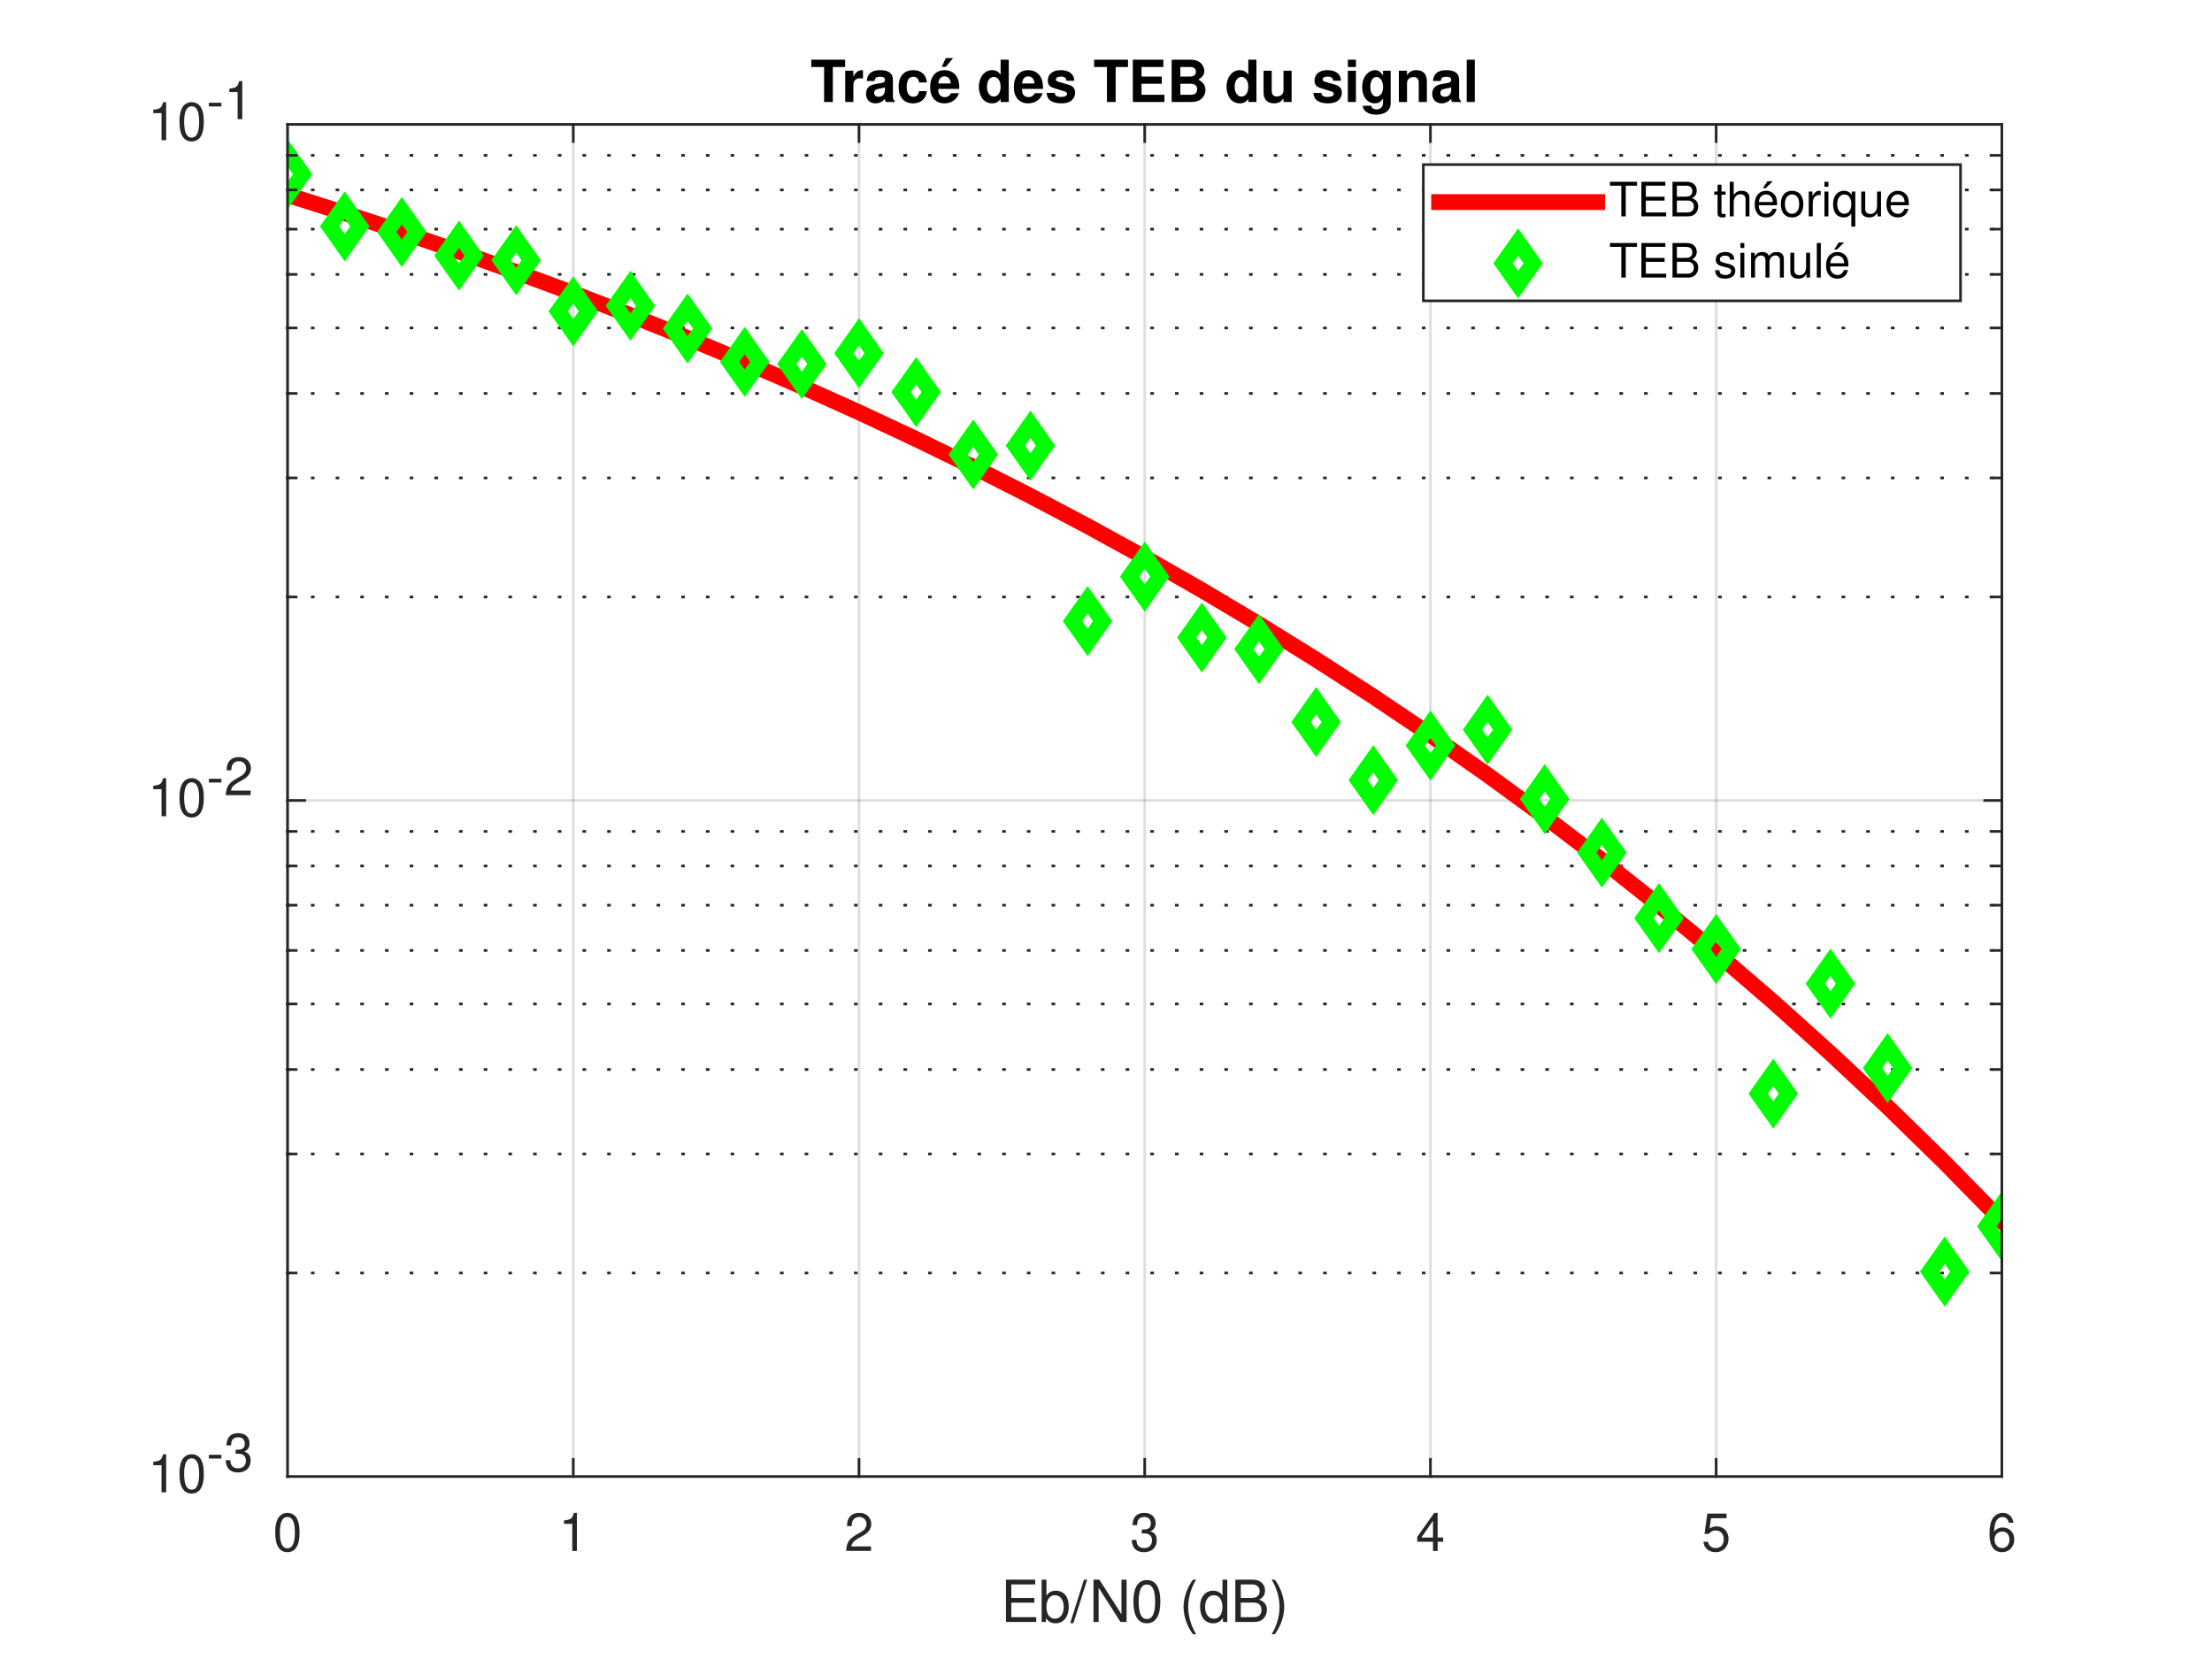
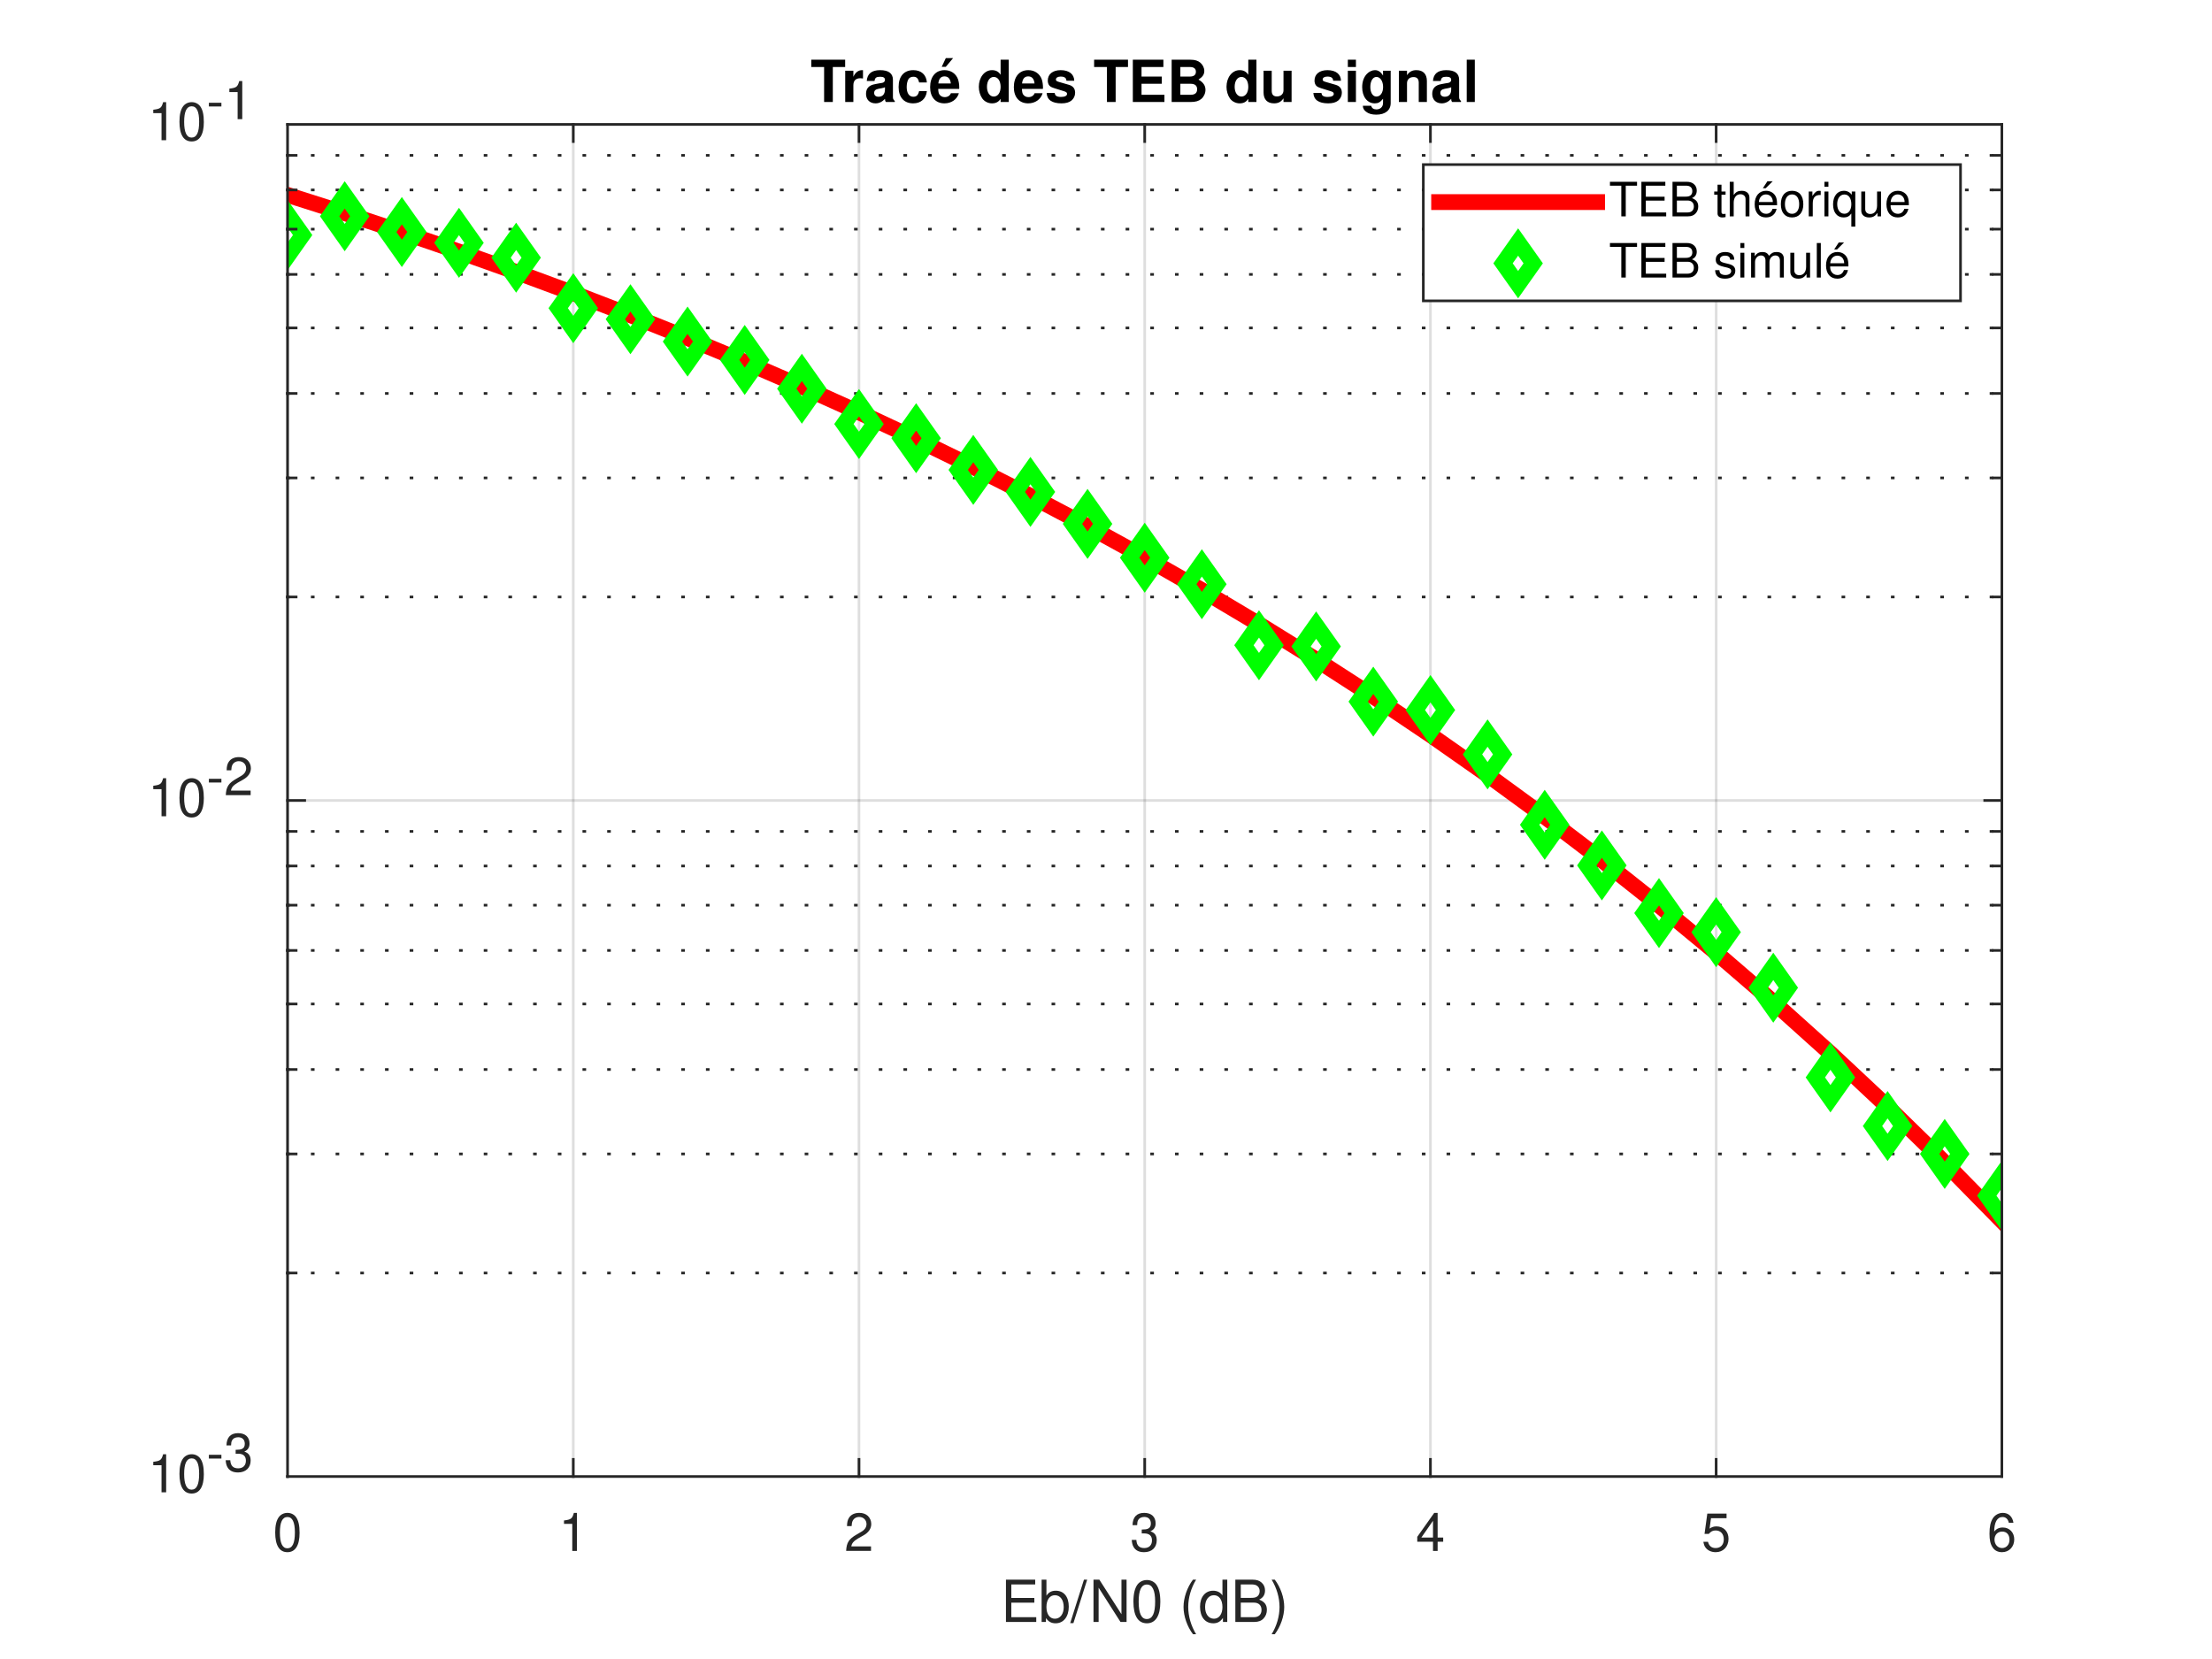
<svg xmlns="http://www.w3.org/2000/svg" preserveAspectRatio="xMinYMin meet" width="100%" height="100%" fill="none" viewBox="0 0 560.000 420.000" version="1.1">
  <g id="topgroup">
    <rect x="0" y="0" width="560.000" height="420.000" fill="#ffffff" stroke="none" />
    <g id="ID000000">
</g>
    <g id="ID000001">
      <polygon fill="#ffffff" fill-opacity="1.000" stroke="none" points="72.800,373.800 506.800,373.800 506.800,31.500 72.800,31.500 " />
      <polygon fill="#ffffff" fill-opacity="1.000" stroke="none" points="72.800,31.500 506.800,31.500 506.800,31.500 72.800,31.500 " />
      <polygon fill="#ffffff" fill-opacity="1.000" stroke="none" points="72.800,373.800 72.800,373.800 72.800,31.500 72.800,31.500 " />
      <polyline fill="none" stroke-linecap="square" stroke-linejoin="miter" stroke="#262626" stroke-width="0.500pt" stroke-dasharray="none" stroke-opacity="0.150" points="145.133,373.800 145.133,31.500 " />
      <polyline fill="none" stroke-linecap="square" stroke-linejoin="miter" stroke="#262626" stroke-width="0.500pt" stroke-dasharray="none" stroke-opacity="0.150" points="217.467,373.800 217.467,31.500 " />
      <polyline fill="none" stroke-linecap="square" stroke-linejoin="miter" stroke="#262626" stroke-width="0.500pt" stroke-dasharray="none" stroke-opacity="0.150" points="289.800,373.800 289.800,31.500 " />
      <polyline fill="none" stroke-linecap="square" stroke-linejoin="miter" stroke="#262626" stroke-width="0.500pt" stroke-dasharray="none" stroke-opacity="0.150" points="362.133,373.800 362.133,31.500 " />
      <polyline fill="none" stroke-linecap="square" stroke-linejoin="miter" stroke="#262626" stroke-width="0.500pt" stroke-dasharray="none" stroke-opacity="0.150" points="434.467,373.800 434.467,31.500 " />
      <polyline fill="none" stroke-linecap="square" stroke-linejoin="miter" stroke="#262626" stroke-width="0.500pt" stroke-dasharray="none" stroke-opacity="0.150" points="72.800,202.650 506.800,202.650 " />
      <polyline fill="none" stroke-linecap="square" stroke-linejoin="miter" stroke="#262626" stroke-width="0.500pt" stroke-dasharray="0.250,6.000" stroke-opacity="1.000" points="72.800,322.279 506.800,322.279 " />
      <polyline fill="none" stroke-linecap="square" stroke-linejoin="miter" stroke="#262626" stroke-width="0.500pt" stroke-dasharray="0.250,6.000" stroke-opacity="1.000" points="72.800,292.141 506.800,292.141 " />
      <polyline fill="none" stroke-linecap="square" stroke-linejoin="miter" stroke="#262626" stroke-width="0.500pt" stroke-dasharray="0.250,6.000" stroke-opacity="1.000" points="72.800,270.757 506.800,270.757 " />
      <polyline fill="none" stroke-linecap="square" stroke-linejoin="miter" stroke="#262626" stroke-width="0.500pt" stroke-dasharray="0.250,6.000" stroke-opacity="1.000" points="72.800,254.171 506.800,254.171 " />
      <polyline fill="none" stroke-linecap="square" stroke-linejoin="miter" stroke="#262626" stroke-width="0.500pt" stroke-dasharray="0.250,6.000" stroke-opacity="1.000" points="72.800,240.619 506.800,240.619 " />
      <polyline fill="none" stroke-linecap="square" stroke-linejoin="miter" stroke="#262626" stroke-width="0.500pt" stroke-dasharray="0.250,6.000" stroke-opacity="1.000" points="72.800,229.161 506.800,229.161 " />
      <polyline fill="none" stroke-linecap="square" stroke-linejoin="miter" stroke="#262626" stroke-width="0.500pt" stroke-dasharray="0.250,6.000" stroke-opacity="1.000" points="72.800,219.236 506.800,219.236 " />
      <polyline fill="none" stroke-linecap="square" stroke-linejoin="miter" stroke="#262626" stroke-width="0.500pt" stroke-dasharray="0.250,6.000" stroke-opacity="1.000" points="72.800,210.481 506.800,210.481 " />
      <polyline fill="none" stroke-linecap="square" stroke-linejoin="miter" stroke="#262626" stroke-width="0.500pt" stroke-dasharray="0.250,6.000" stroke-opacity="1.000" points="72.800,151.129 506.800,151.129 " />
      <polyline fill="none" stroke-linecap="square" stroke-linejoin="miter" stroke="#262626" stroke-width="0.500pt" stroke-dasharray="0.250,6.000" stroke-opacity="1.000" points="72.800,120.991 506.800,120.991 " />
      <polyline fill="none" stroke-linecap="square" stroke-linejoin="miter" stroke="#262626" stroke-width="0.500pt" stroke-dasharray="0.250,6.000" stroke-opacity="1.000" points="72.800,99.607 506.800,99.607 " />
      <polyline fill="none" stroke-linecap="square" stroke-linejoin="miter" stroke="#262626" stroke-width="0.500pt" stroke-dasharray="0.250,6.000" stroke-opacity="1.000" points="72.800,83.021 506.800,83.021 " />
      <polyline fill="none" stroke-linecap="square" stroke-linejoin="miter" stroke="#262626" stroke-width="0.500pt" stroke-dasharray="0.250,6.000" stroke-opacity="1.000" points="72.800,69.469 506.800,69.469 " />
      <polyline fill="none" stroke-linecap="square" stroke-linejoin="miter" stroke="#262626" stroke-width="0.500pt" stroke-dasharray="0.250,6.000" stroke-opacity="1.000" points="72.800,58.011 506.800,58.011 " />
      <polyline fill="none" stroke-linecap="square" stroke-linejoin="miter" stroke="#262626" stroke-width="0.500pt" stroke-dasharray="0.250,6.000" stroke-opacity="1.000" points="72.800,48.086 506.800,48.086 " />
      <polyline fill="none" stroke-linecap="square" stroke-linejoin="miter" stroke="#262626" stroke-width="0.500pt" stroke-dasharray="0.250,6.000" stroke-opacity="1.000" points="72.800,39.331 506.800,39.331 " />
      <polyline fill="none" stroke-linecap="square" stroke-linejoin="miter" stroke="#262626" stroke-width="0.500pt" stroke-dasharray="none" stroke-opacity="0.150" points="145.133,31.500 145.133,31.500 " />
      <polyline fill="none" stroke-linecap="square" stroke-linejoin="miter" stroke="#262626" stroke-width="0.500pt" stroke-dasharray="none" stroke-opacity="0.150" points="217.467,31.500 217.467,31.500 " />
      <polyline fill="none" stroke-linecap="square" stroke-linejoin="miter" stroke="#262626" stroke-width="0.500pt" stroke-dasharray="none" stroke-opacity="0.150" points="289.800,31.500 289.800,31.500 " />
      <polyline fill="none" stroke-linecap="square" stroke-linejoin="miter" stroke="#262626" stroke-width="0.500pt" stroke-dasharray="none" stroke-opacity="0.150" points="362.133,31.500 362.133,31.500 " />
      <polyline fill="none" stroke-linecap="square" stroke-linejoin="miter" stroke="#262626" stroke-width="0.500pt" stroke-dasharray="none" stroke-opacity="0.150" points="434.467,31.500 434.467,31.500 " />
      <polyline fill="none" stroke-linecap="square" stroke-linejoin="miter" stroke="#262626" stroke-width="0.500pt" stroke-dasharray="none" stroke-opacity="0.150" points="72.800,31.500 506.800,31.500 " />
      <polyline fill="none" stroke-linecap="square" stroke-linejoin="miter" stroke="#262626" stroke-width="0.500pt" stroke-dasharray="none" stroke-opacity="0.150" points="72.800,202.650 72.800,202.650 " />
      <polyline fill="none" stroke-linecap="square" stroke-linejoin="miter" stroke="#262626" stroke-width="0.500pt" stroke-dasharray="0.250,6.000" stroke-opacity="1.000" points="72.800,322.279 72.800,322.279 " />
      <polyline fill="none" stroke-linecap="square" stroke-linejoin="miter" stroke="#262626" stroke-width="0.500pt" stroke-dasharray="0.250,6.000" stroke-opacity="1.000" points="72.800,292.141 72.800,292.141 " />
      <polyline fill="none" stroke-linecap="square" stroke-linejoin="miter" stroke="#262626" stroke-width="0.500pt" stroke-dasharray="0.250,6.000" stroke-opacity="1.000" points="72.800,270.757 72.800,270.757 " />
      <polyline fill="none" stroke-linecap="square" stroke-linejoin="miter" stroke="#262626" stroke-width="0.500pt" stroke-dasharray="0.250,6.000" stroke-opacity="1.000" points="72.800,254.171 72.800,254.171 " />
      <polyline fill="none" stroke-linecap="square" stroke-linejoin="miter" stroke="#262626" stroke-width="0.500pt" stroke-dasharray="0.250,6.000" stroke-opacity="1.000" points="72.800,240.619 72.800,240.619 " />
      <polyline fill="none" stroke-linecap="square" stroke-linejoin="miter" stroke="#262626" stroke-width="0.500pt" stroke-dasharray="0.250,6.000" stroke-opacity="1.000" points="72.800,229.161 72.800,229.161 " />
      <polyline fill="none" stroke-linecap="square" stroke-linejoin="miter" stroke="#262626" stroke-width="0.500pt" stroke-dasharray="0.250,6.000" stroke-opacity="1.000" points="72.800,219.236 72.800,219.236 " />
      <polyline fill="none" stroke-linecap="square" stroke-linejoin="miter" stroke="#262626" stroke-width="0.500pt" stroke-dasharray="0.250,6.000" stroke-opacity="1.000" points="72.800,210.481 72.800,210.481 " />
      <polyline fill="none" stroke-linecap="square" stroke-linejoin="miter" stroke="#262626" stroke-width="0.500pt" stroke-dasharray="0.250,6.000" stroke-opacity="1.000" points="72.800,151.129 72.800,151.129 " />
      <polyline fill="none" stroke-linecap="square" stroke-linejoin="miter" stroke="#262626" stroke-width="0.500pt" stroke-dasharray="0.250,6.000" stroke-opacity="1.000" points="72.800,120.991 72.800,120.991 " />
      <polyline fill="none" stroke-linecap="square" stroke-linejoin="miter" stroke="#262626" stroke-width="0.500pt" stroke-dasharray="0.250,6.000" stroke-opacity="1.000" points="72.800,99.607 72.800,99.607 " />
      <polyline fill="none" stroke-linecap="square" stroke-linejoin="miter" stroke="#262626" stroke-width="0.500pt" stroke-dasharray="0.250,6.000" stroke-opacity="1.000" points="72.800,83.021 72.800,83.021 " />
      <polyline fill="none" stroke-linecap="square" stroke-linejoin="miter" stroke="#262626" stroke-width="0.500pt" stroke-dasharray="0.250,6.000" stroke-opacity="1.000" points="72.800,69.469 72.800,69.469 " />
      <polyline fill="none" stroke-linecap="square" stroke-linejoin="miter" stroke="#262626" stroke-width="0.500pt" stroke-dasharray="0.250,6.000" stroke-opacity="1.000" points="72.800,58.011 72.800,58.011 " />
      <polyline fill="none" stroke-linecap="square" stroke-linejoin="miter" stroke="#262626" stroke-width="0.500pt" stroke-dasharray="0.250,6.000" stroke-opacity="1.000" points="72.800,48.086 72.800,48.086 " />
      <polyline fill="none" stroke-linecap="square" stroke-linejoin="miter" stroke="#262626" stroke-width="0.500pt" stroke-dasharray="0.250,6.000" stroke-opacity="1.000" points="72.800,39.331 72.800,39.331 " />
      <polyline fill="none" stroke-linecap="square" stroke-linejoin="miter" stroke="#262626" stroke-width="0.500pt" stroke-dasharray="none" stroke-opacity="0.150" points="72.800,373.800 72.800,31.500 " />
      <g>
        <g id="ID000003">
</g>
        <g id="ID000004">
          <g transform="translate(289.800,397.418)">
            <g transform="rotate(-0.000)">
              <text x="0.000" y="0.9em" font-family="Helvetica" text-anchor="middle" dominant-baseline="auto" font-size="11.000pt" fill="#262626">
                <tspan>Eb/N0 (dB)</tspan>
              </text>
            </g>
          </g>
        </g>
        <g id="ID000005">
          <g transform="translate(289.800,28.756)">
            <g transform="rotate(-0.000)">
              <text x="0.000" y="-0.2em" font-family="Helvetica" text-anchor="middle" dominant-baseline="auto" font-size="11.000pt" font-weight="bold" fill="#000000">
                <tspan>Tracé des TEB du signal</tspan>
              </text>
            </g>
          </g>
        </g>
        <g id="ID000006" clip-path="url(#ID000002)">
          <polyline fill="none" stroke-linecap="square" stroke-linejoin="round" stroke="#ff0000" stroke-width="3.000pt" stroke-dasharray="none" stroke-opacity="1.000" points="72.800,49.352 87.267,53.955 101.733,58.735 116.200,63.702 130.667,68.862 145.133,74.224 159.600,79.798 174.067,85.591 188.533,91.614 203.000,97.878 217.467,104.392 231.933,111.169 246.400,118.218 260.867,125.554 275.333,133.188 289.800,141.134 304.267,149.406 318.733,158.019 333.200,166.988 347.667,176.329 362.133,186.059 376.600,196.196 391.067,206.758 405.533,217.764 420.000,229.236 434.467,241.193 448.933,253.659 463.400,266.657 477.867,280.211 492.333,294.346 506.800,309.090 " />
        </g>
        <g id="ID000007" clip-path="url(#ID000002)">
          <g>
-             <polygon fill="none" stroke-linecap="square" stroke-linejoin="miter" stroke="#00ff00" stroke-width="3.000pt" stroke-opacity="1.000" stroke-dasharray="none" points="68.982,44.112 72.800,49.512 76.618,44.112 72.800,38.712 68.982,44.112 " />
-             <polygon fill="none" stroke-linecap="square" stroke-linejoin="miter" stroke="#00ff00" stroke-width="3.000pt" stroke-opacity="1.000" stroke-dasharray="none" points="83.448,57.311 87.267,62.711 91.085,57.311 87.267,51.911 83.448,57.311 " />
-             <polygon fill="none" stroke-linecap="square" stroke-linejoin="miter" stroke="#00ff00" stroke-width="3.000pt" stroke-opacity="1.000" stroke-dasharray="none" points="97.915,58.733 101.733,64.133 105.552,58.733 101.733,53.333 97.915,58.733 " />
-             <polygon fill="none" stroke-linecap="square" stroke-linejoin="miter" stroke="#00ff00" stroke-width="3.000pt" stroke-opacity="1.000" stroke-dasharray="none" points="112.382,64.713 116.200,70.113 120.018,64.713 116.200,59.313 112.382,64.713 " />
-             <polygon fill="none" stroke-linecap="square" stroke-linejoin="miter" stroke="#00ff00" stroke-width="3.000pt" stroke-opacity="1.000" stroke-dasharray="none" points="126.848,65.890 130.667,71.290 134.485,65.890 130.667,60.490 126.848,65.890 " />
-             <polygon fill="none" stroke-linecap="square" stroke-linejoin="miter" stroke="#00ff00" stroke-width="3.000pt" stroke-opacity="1.000" stroke-dasharray="none" points="141.315,78.811 145.133,84.211 148.952,78.811 145.133,73.411 141.315,78.811 " />
-             <polygon fill="none" stroke-linecap="square" stroke-linejoin="miter" stroke="#00ff00" stroke-width="3.000pt" stroke-opacity="1.000" stroke-dasharray="none" points="155.782,77.413 159.600,82.813 163.418,77.413 159.600,72.013 155.782,77.413 " />
-             <polygon fill="none" stroke-linecap="square" stroke-linejoin="miter" stroke="#00ff00" stroke-width="3.000pt" stroke-opacity="1.000" stroke-dasharray="none" points="170.248,83.171 174.067,88.571 177.885,83.171 174.067,77.771 170.248,83.171 " />
-             <polygon fill="none" stroke-linecap="square" stroke-linejoin="miter" stroke="#00ff00" stroke-width="3.000pt" stroke-opacity="1.000" stroke-dasharray="none" points="184.715,91.614 188.533,97.014 192.352,91.614 188.533,86.214 184.715,91.614 " />
-             <polygon fill="none" stroke-linecap="square" stroke-linejoin="miter" stroke="#00ff00" stroke-width="3.000pt" stroke-opacity="1.000" stroke-dasharray="none" points="199.182,92.175 203.000,97.575 206.818,92.175 203.000,86.775 199.182,92.175 " />
-             <polygon fill="none" stroke-linecap="square" stroke-linejoin="miter" stroke="#00ff00" stroke-width="3.000pt" stroke-opacity="1.000" stroke-dasharray="none" points="213.648,89.412 217.467,94.812 221.285,89.412 217.467,84.012 213.648,89.412 " />
-             <polygon fill="none" stroke-linecap="square" stroke-linejoin="miter" stroke="#00ff00" stroke-width="3.000pt" stroke-opacity="1.000" stroke-dasharray="none" points="228.115,99.260 231.933,104.660 235.752,99.260 231.933,93.860 228.115,99.260 " />
-             <polygon fill="none" stroke-linecap="square" stroke-linejoin="miter" stroke="#00ff00" stroke-width="3.000pt" stroke-opacity="1.000" stroke-dasharray="none" points="242.582,115.076 246.400,120.476 250.218,115.076 246.400,109.676 242.582,115.076 " />
-             <polygon fill="none" stroke-linecap="square" stroke-linejoin="miter" stroke="#00ff00" stroke-width="3.000pt" stroke-opacity="1.000" stroke-dasharray="none" points="257.048,112.812 260.867,118.212 264.685,112.812 260.867,107.412 257.048,112.812 " />
-             <polygon fill="none" stroke-linecap="square" stroke-linejoin="miter" stroke="#00ff00" stroke-width="3.000pt" stroke-opacity="1.000" stroke-dasharray="none" points="271.515,157.249 275.333,162.649 279.152,157.249 275.333,151.849 271.515,157.249 " />
-             <polygon fill="none" stroke-linecap="square" stroke-linejoin="miter" stroke="#00ff00" stroke-width="3.000pt" stroke-opacity="1.000" stroke-dasharray="none" points="285.982,145.984 289.800,151.384 293.618,145.984 289.800,140.584 285.982,145.984 " />
-             <polygon fill="none" stroke-linecap="square" stroke-linejoin="miter" stroke="#00ff00" stroke-width="3.000pt" stroke-opacity="1.000" stroke-dasharray="none" points="300.448,161.418 304.267,166.818 308.085,161.418 304.267,156.018 300.448,161.418 " />
-             <polygon fill="none" stroke-linecap="square" stroke-linejoin="miter" stroke="#00ff00" stroke-width="3.000pt" stroke-opacity="1.000" stroke-dasharray="none" points="314.915,164.333 318.733,169.733 322.552,164.333 318.733,158.933 314.915,164.333 " />
-             <polygon fill="none" stroke-linecap="square" stroke-linejoin="miter" stroke="#00ff00" stroke-width="3.000pt" stroke-opacity="1.000" stroke-dasharray="none" points="329.382,182.801 333.200,188.201 337.018,182.801 333.200,177.401 329.382,182.801 " />
-             <polygon fill="none" stroke-linecap="square" stroke-linejoin="miter" stroke="#00ff00" stroke-width="3.000pt" stroke-opacity="1.000" stroke-dasharray="none" points="343.848,197.505 347.667,202.905 351.485,197.505 347.667,192.105 343.848,197.505 " />
-             <polygon fill="none" stroke-linecap="square" stroke-linejoin="miter" stroke="#00ff00" stroke-width="3.000pt" stroke-opacity="1.000" stroke-dasharray="none" points="358.315,188.750 362.133,194.150 365.952,188.750 362.133,183.350 358.315,188.750 " />
-             <polygon fill="none" stroke-linecap="square" stroke-linejoin="miter" stroke="#00ff00" stroke-width="3.000pt" stroke-opacity="1.000" stroke-dasharray="none" points="372.782,184.732 376.600,190.132 380.418,184.732 376.600,179.332 372.782,184.732 " />
-             <polygon fill="none" stroke-linecap="square" stroke-linejoin="miter" stroke="#00ff00" stroke-width="3.000pt" stroke-opacity="1.000" stroke-dasharray="none" points="387.248,202.302 391.067,207.702 394.885,202.302 391.067,196.902 387.248,202.302 " />
-             <polygon fill="none" stroke-linecap="square" stroke-linejoin="miter" stroke="#00ff00" stroke-width="3.000pt" stroke-opacity="1.000" stroke-dasharray="none" points="401.715,215.854 405.533,221.254 409.352,215.854 405.533,210.454 401.715,215.854 " />
-             <polygon fill="none" stroke-linecap="square" stroke-linejoin="miter" stroke="#00ff00" stroke-width="3.000pt" stroke-opacity="1.000" stroke-dasharray="none" points="416.182,232.440 420.000,237.840 423.818,232.440 420.000,227.040 416.182,232.440 " />
-             <polygon fill="none" stroke-linecap="square" stroke-linejoin="miter" stroke="#00ff00" stroke-width="3.000pt" stroke-opacity="1.000" stroke-dasharray="none" points="430.648,240.272 434.467,245.672 438.285,240.272 434.467,234.872 430.648,240.272 " />
-             <polygon fill="none" stroke-linecap="square" stroke-linejoin="miter" stroke="#00ff00" stroke-width="3.000pt" stroke-opacity="1.000" stroke-dasharray="none" points="445.115,276.877 448.933,282.277 452.752,276.877 448.933,271.477 445.115,276.877 " />
-             <polygon fill="none" stroke-linecap="square" stroke-linejoin="miter" stroke="#00ff00" stroke-width="3.000pt" stroke-opacity="1.000" stroke-dasharray="none" points="459.582,249.026 463.400,254.426 467.218,249.026 463.400,243.626 459.582,249.026 " />
-             <polygon fill="none" stroke-linecap="square" stroke-linejoin="miter" stroke="#00ff00" stroke-width="3.000pt" stroke-opacity="1.000" stroke-dasharray="none" points="474.048,270.410 477.867,275.810 481.685,270.410 477.867,265.010 474.048,270.410 " />
-             <polygon fill="none" stroke-linecap="square" stroke-linejoin="miter" stroke="#00ff00" stroke-width="3.000pt" stroke-opacity="1.000" stroke-dasharray="none" points="488.515,321.931 492.333,327.331 496.152,321.931 492.333,316.531 488.515,321.931 " />
-             <polygon fill="none" stroke-linecap="square" stroke-linejoin="miter" stroke="#00ff00" stroke-width="3.000pt" stroke-opacity="1.000" stroke-dasharray="none" points="502.982,310.473 506.800,315.873 510.618,310.473 506.800,305.073 502.982,310.473 " />
+             <polygon fill="none" stroke-linecap="square" stroke-linejoin="miter" stroke="#00ff00" stroke-width="3.000pt" stroke-opacity="1.000" stroke-dasharray="none" points="68.982,59.505 72.800,64.905 76.618,59.505 72.800,54.105 68.982,59.505 " />
+             <polygon fill="none" stroke-linecap="square" stroke-linejoin="miter" stroke="#00ff00" stroke-width="3.000pt" stroke-opacity="1.000" stroke-dasharray="none" points="83.448,54.743 87.267,60.143 91.085,54.743 87.267,49.343 83.448,54.743 " />
+             <polygon fill="none" stroke-linecap="square" stroke-linejoin="miter" stroke="#00ff00" stroke-width="3.000pt" stroke-opacity="1.000" stroke-dasharray="none" points="97.915,58.743 101.733,64.143 105.552,58.743 101.733,53.343 97.915,58.743 " />
+             <polygon fill="none" stroke-linecap="square" stroke-linejoin="miter" stroke="#00ff00" stroke-width="3.000pt" stroke-opacity="1.000" stroke-dasharray="none" points="112.382,61.471 116.200,66.871 120.018,61.471 116.200,56.071 112.382,61.471 " />
+             <polygon fill="none" stroke-linecap="square" stroke-linejoin="miter" stroke="#00ff00" stroke-width="3.000pt" stroke-opacity="1.000" stroke-dasharray="none" points="126.848,65.235 130.667,70.635 134.485,65.235 130.667,59.835 126.848,65.235 " />
+             <polygon fill="none" stroke-linecap="square" stroke-linejoin="miter" stroke="#00ff00" stroke-width="3.000pt" stroke-opacity="1.000" stroke-dasharray="none" points="141.315,78.020 145.133,83.420 148.952,78.020 145.133,72.620 141.315,78.020 " />
+             <polygon fill="none" stroke-linecap="square" stroke-linejoin="miter" stroke="#00ff00" stroke-width="3.000pt" stroke-opacity="1.000" stroke-dasharray="none" points="155.782,80.816 159.600,86.216 163.418,80.816 159.600,75.416 155.782,80.816 " />
+             <polygon fill="none" stroke-linecap="square" stroke-linejoin="miter" stroke="#00ff00" stroke-width="3.000pt" stroke-opacity="1.000" stroke-dasharray="none" points="170.248,86.471 174.067,91.871 177.885,86.471 174.067,81.071 170.248,86.471 " />
+             <polygon fill="none" stroke-linecap="square" stroke-linejoin="miter" stroke="#00ff00" stroke-width="3.000pt" stroke-opacity="1.000" stroke-dasharray="none" points="184.715,91.126 188.533,96.526 192.352,91.126 188.533,85.726 184.715,91.126 " />
+             <polygon fill="none" stroke-linecap="square" stroke-linejoin="miter" stroke="#00ff00" stroke-width="3.000pt" stroke-opacity="1.000" stroke-dasharray="none" points="199.182,98.410 203.000,103.810 206.818,98.410 203.000,93.010 199.182,98.410 " />
+             <polygon fill="none" stroke-linecap="square" stroke-linejoin="miter" stroke="#00ff00" stroke-width="3.000pt" stroke-opacity="1.000" stroke-dasharray="none" points="213.648,107.349 217.467,112.749 221.285,107.349 217.467,101.949 213.648,107.349 " />
+             <polygon fill="none" stroke-linecap="square" stroke-linejoin="miter" stroke="#00ff00" stroke-width="3.000pt" stroke-opacity="1.000" stroke-dasharray="none" points="228.115,110.937 231.933,116.337 235.752,110.937 231.933,105.537 228.115,110.937 " />
+             <polygon fill="none" stroke-linecap="square" stroke-linejoin="miter" stroke="#00ff00" stroke-width="3.000pt" stroke-opacity="1.000" stroke-dasharray="none" points="242.582,118.962 246.400,124.362 250.218,118.962 246.400,113.562 242.582,118.962 " />
+             <polygon fill="none" stroke-linecap="square" stroke-linejoin="miter" stroke="#00ff00" stroke-width="3.000pt" stroke-opacity="1.000" stroke-dasharray="none" points="257.048,124.534 260.867,129.934 264.685,124.534 260.867,119.134 257.048,124.534 " />
+             <polygon fill="none" stroke-linecap="square" stroke-linejoin="miter" stroke="#00ff00" stroke-width="3.000pt" stroke-opacity="1.000" stroke-dasharray="none" points="271.515,132.631 275.333,138.031 279.152,132.631 275.333,127.231 271.515,132.631 " />
+             <polygon fill="none" stroke-linecap="square" stroke-linejoin="miter" stroke="#00ff00" stroke-width="3.000pt" stroke-opacity="1.000" stroke-dasharray="none" points="285.982,141.194 289.800,146.594 293.618,141.194 289.800,135.794 285.982,141.194 " />
+             <polygon fill="none" stroke-linecap="square" stroke-linejoin="miter" stroke="#00ff00" stroke-width="3.000pt" stroke-opacity="1.000" stroke-dasharray="none" points="300.448,147.902 304.267,153.302 308.085,147.902 304.267,142.502 300.448,147.902 " />
+             <polygon fill="none" stroke-linecap="square" stroke-linejoin="miter" stroke="#00ff00" stroke-width="3.000pt" stroke-opacity="1.000" stroke-dasharray="none" points="314.915,163.354 318.733,168.754 322.552,163.354 318.733,157.954 314.915,163.354 " />
+             <polygon fill="none" stroke-linecap="square" stroke-linejoin="miter" stroke="#00ff00" stroke-width="3.000pt" stroke-opacity="1.000" stroke-dasharray="none" points="329.382,163.655 333.200,169.055 337.018,163.655 333.200,158.255 329.382,163.655 " />
+             <polygon fill="none" stroke-linecap="square" stroke-linejoin="miter" stroke="#00ff00" stroke-width="3.000pt" stroke-opacity="1.000" stroke-dasharray="none" points="343.848,177.625 347.667,183.025 351.485,177.625 347.667,172.225 343.848,177.625 " />
+             <polygon fill="none" stroke-linecap="square" stroke-linejoin="miter" stroke="#00ff00" stroke-width="3.000pt" stroke-opacity="1.000" stroke-dasharray="none" points="358.315,179.763 362.133,185.163 365.952,179.763 362.133,174.363 358.315,179.763 " />
+             <polygon fill="none" stroke-linecap="square" stroke-linejoin="miter" stroke="#00ff00" stroke-width="3.000pt" stroke-opacity="1.000" stroke-dasharray="none" points="372.782,190.986 376.600,196.386 380.418,190.986 376.600,185.586 372.782,190.986 " />
+             <polygon fill="none" stroke-linecap="square" stroke-linejoin="miter" stroke="#00ff00" stroke-width="3.000pt" stroke-opacity="1.000" stroke-dasharray="none" points="387.248,208.811 391.067,214.211 394.885,208.811 391.067,203.411 387.248,208.811 " />
+             <polygon fill="none" stroke-linecap="square" stroke-linejoin="miter" stroke="#00ff00" stroke-width="3.000pt" stroke-opacity="1.000" stroke-dasharray="none" points="401.715,219.095 405.533,224.495 409.352,219.095 405.533,213.695 401.715,219.095 " />
+             <polygon fill="none" stroke-linecap="square" stroke-linejoin="miter" stroke="#00ff00" stroke-width="3.000pt" stroke-opacity="1.000" stroke-dasharray="none" points="416.182,231.159 420.000,236.559 423.818,231.159 420.000,225.759 416.182,231.159 " />
+             <polygon fill="none" stroke-linecap="square" stroke-linejoin="miter" stroke="#00ff00" stroke-width="3.000pt" stroke-opacity="1.000" stroke-dasharray="none" points="430.648,235.990 434.467,241.390 438.285,235.990 434.467,230.590 430.648,235.990 " />
+             <polygon fill="none" stroke-linecap="square" stroke-linejoin="miter" stroke="#00ff00" stroke-width="3.000pt" stroke-opacity="1.000" stroke-dasharray="none" points="445.115,250.055 448.933,255.455 452.752,250.055 448.933,244.655 445.115,250.055 " />
+             <polygon fill="none" stroke-linecap="square" stroke-linejoin="miter" stroke="#00ff00" stroke-width="3.000pt" stroke-opacity="1.000" stroke-dasharray="none" points="459.582,272.765 463.400,278.165 467.218,272.765 463.400,267.365 459.582,272.765 " />
+             <polygon fill="none" stroke-linecap="square" stroke-linejoin="miter" stroke="#00ff00" stroke-width="3.000pt" stroke-opacity="1.000" stroke-dasharray="none" points="474.048,285.072 477.867,290.472 481.685,285.072 477.867,279.672 474.048,285.072 " />
+             <polygon fill="none" stroke-linecap="square" stroke-linejoin="miter" stroke="#00ff00" stroke-width="3.000pt" stroke-opacity="1.000" stroke-dasharray="none" points="488.515,292.131 492.333,297.531 496.152,292.131 492.333,286.731 488.515,292.131 " />
+             <polygon fill="none" stroke-linecap="square" stroke-linejoin="miter" stroke="#00ff00" stroke-width="3.000pt" stroke-opacity="1.000" stroke-dasharray="none" points="502.982,302.706 506.800,308.106 510.618,302.706 506.800,297.306 502.982,302.706 " />
          </g>
        </g>
        <clipPath id="ID000002">
          <rect x="72.800" y="31.500" width="434.000" height="342.300" />
        </clipPath>
      </g>
      <g>
        <polyline fill="none" stroke-linecap="square" stroke-linejoin="miter" stroke="#262626" stroke-width="0.500pt" stroke-dasharray="none" stroke-opacity="1.000" points="145.133,373.800 145.133,369.460 " />
        <polyline fill="none" stroke-linecap="square" stroke-linejoin="miter" stroke="#262626" stroke-width="0.500pt" stroke-dasharray="none" stroke-opacity="1.000" points="217.467,373.800 217.467,369.460 " />
        <polyline fill="none" stroke-linecap="square" stroke-linejoin="miter" stroke="#262626" stroke-width="0.500pt" stroke-dasharray="none" stroke-opacity="1.000" points="289.800,373.800 289.800,369.460 " />
        <polyline fill="none" stroke-linecap="square" stroke-linejoin="miter" stroke="#262626" stroke-width="0.500pt" stroke-dasharray="none" stroke-opacity="1.000" points="362.133,373.800 362.133,369.460 " />
        <polyline fill="none" stroke-linecap="square" stroke-linejoin="miter" stroke="#262626" stroke-width="0.500pt" stroke-dasharray="none" stroke-opacity="1.000" points="434.467,373.800 434.467,369.460 " />
        <polyline fill="none" stroke-linecap="square" stroke-linejoin="miter" stroke="#262626" stroke-width="0.500pt" stroke-dasharray="none" stroke-opacity="1.000" points="72.800,373.800 506.800,373.800 " />
        <polyline fill="none" stroke-linecap="square" stroke-linejoin="miter" stroke="#262626" stroke-width="0.500pt" stroke-dasharray="none" stroke-opacity="1.000" points="145.133,31.500 145.133,35.840 " />
        <polyline fill="none" stroke-linecap="square" stroke-linejoin="miter" stroke="#262626" stroke-width="0.500pt" stroke-dasharray="none" stroke-opacity="1.000" points="217.467,31.500 217.467,35.840 " />
        <polyline fill="none" stroke-linecap="square" stroke-linejoin="miter" stroke="#262626" stroke-width="0.500pt" stroke-dasharray="none" stroke-opacity="1.000" points="289.800,31.500 289.800,35.840 " />
        <polyline fill="none" stroke-linecap="square" stroke-linejoin="miter" stroke="#262626" stroke-width="0.500pt" stroke-dasharray="none" stroke-opacity="1.000" points="362.133,31.500 362.133,35.840 " />
        <polyline fill="none" stroke-linecap="square" stroke-linejoin="miter" stroke="#262626" stroke-width="0.500pt" stroke-dasharray="none" stroke-opacity="1.000" points="434.467,31.500 434.467,35.840 " />
        <polyline fill="none" stroke-linecap="square" stroke-linejoin="miter" stroke="#262626" stroke-width="0.500pt" stroke-dasharray="none" stroke-opacity="1.000" points="72.800,31.500 506.800,31.500 " />
        <g transform="translate(72.800,380.646)">
          <g transform="rotate(-0.000)">
            <text x="0.000" y="0.9em" font-family="Helvetica" text-anchor="middle" dominant-baseline="auto" font-size="10.000pt" fill="#262626">
              <tspan>0</tspan>
            </text>
          </g>
        </g>
        <g transform="translate(145.133,380.646)">
          <g transform="rotate(-0.000)">
            <text x="0.000" y="0.9em" font-family="Helvetica" text-anchor="middle" dominant-baseline="auto" font-size="10.000pt" fill="#262626">
              <tspan>1</tspan>
            </text>
          </g>
        </g>
        <g transform="translate(217.467,380.646)">
          <g transform="rotate(-0.000)">
            <text x="0.000" y="0.9em" font-family="Helvetica" text-anchor="middle" dominant-baseline="auto" font-size="10.000pt" fill="#262626">
              <tspan>2</tspan>
            </text>
          </g>
        </g>
        <g transform="translate(289.800,380.646)">
          <g transform="rotate(-0.000)">
            <text x="0.000" y="0.9em" font-family="Helvetica" text-anchor="middle" dominant-baseline="auto" font-size="10.000pt" fill="#262626">
              <tspan>3</tspan>
            </text>
          </g>
        </g>
        <g transform="translate(362.133,380.646)">
          <g transform="rotate(-0.000)">
            <text x="0.000" y="0.9em" font-family="Helvetica" text-anchor="middle" dominant-baseline="auto" font-size="10.000pt" fill="#262626">
              <tspan>4</tspan>
            </text>
          </g>
        </g>
        <g transform="translate(434.467,380.646)">
          <g transform="rotate(-0.000)">
            <text x="0.000" y="0.9em" font-family="Helvetica" text-anchor="middle" dominant-baseline="auto" font-size="10.000pt" fill="#262626">
              <tspan>5</tspan>
            </text>
          </g>
        </g>
        <g transform="translate(506.800,380.646)">
          <g transform="rotate(-0.000)">
            <text x="0.000" y="0.9em" font-family="Helvetica" text-anchor="middle" dominant-baseline="auto" font-size="10.000pt" fill="#262626">
              <tspan>6</tspan>
            </text>
          </g>
        </g>
        <polyline fill="none" stroke-linecap="square" stroke-linejoin="miter" stroke="#262626" stroke-width="0.500pt" stroke-dasharray="none" stroke-opacity="1.000" points="72.800,202.650 77.140,202.650 " />
        <polyline fill="none" stroke-linecap="square" stroke-linejoin="miter" stroke="#262626" stroke-width="0.500pt" stroke-dasharray="none" stroke-opacity="1.000" points="72.800,373.800 72.800,31.500 " />
        <polyline fill="none" stroke-linecap="square" stroke-linejoin="miter" stroke="#262626" stroke-width="0.500pt" stroke-dasharray="none" stroke-opacity="1.000" points="506.800,202.650 502.460,202.650 " />
        <polyline fill="none" stroke-linecap="square" stroke-linejoin="miter" stroke="#262626" stroke-width="0.500pt" stroke-dasharray="none" stroke-opacity="1.000" points="506.800,373.800 506.800,31.500 " />
        <polyline fill="none" stroke-linecap="square" stroke-linejoin="miter" stroke="#262626" stroke-width="0.500pt" stroke-dasharray="none" stroke-opacity="1.000" points="72.800,322.279 74.970,322.279 " />
        <polyline fill="none" stroke-linecap="square" stroke-linejoin="miter" stroke="#262626" stroke-width="0.500pt" stroke-dasharray="none" stroke-opacity="1.000" points="72.800,292.141 74.970,292.141 " />
        <polyline fill="none" stroke-linecap="square" stroke-linejoin="miter" stroke="#262626" stroke-width="0.500pt" stroke-dasharray="none" stroke-opacity="1.000" points="72.800,270.757 74.970,270.757 " />
        <polyline fill="none" stroke-linecap="square" stroke-linejoin="miter" stroke="#262626" stroke-width="0.500pt" stroke-dasharray="none" stroke-opacity="1.000" points="72.800,254.171 74.970,254.171 " />
        <polyline fill="none" stroke-linecap="square" stroke-linejoin="miter" stroke="#262626" stroke-width="0.500pt" stroke-dasharray="none" stroke-opacity="1.000" points="72.800,240.619 74.970,240.619 " />
        <polyline fill="none" stroke-linecap="square" stroke-linejoin="miter" stroke="#262626" stroke-width="0.500pt" stroke-dasharray="none" stroke-opacity="1.000" points="72.800,229.161 74.970,229.161 " />
        <polyline fill="none" stroke-linecap="square" stroke-linejoin="miter" stroke="#262626" stroke-width="0.500pt" stroke-dasharray="none" stroke-opacity="1.000" points="72.800,219.236 74.970,219.236 " />
        <polyline fill="none" stroke-linecap="square" stroke-linejoin="miter" stroke="#262626" stroke-width="0.500pt" stroke-dasharray="none" stroke-opacity="1.000" points="72.800,210.481 74.970,210.481 " />
        <polyline fill="none" stroke-linecap="square" stroke-linejoin="miter" stroke="#262626" stroke-width="0.500pt" stroke-dasharray="none" stroke-opacity="1.000" points="72.800,151.129 74.970,151.129 " />
        <polyline fill="none" stroke-linecap="square" stroke-linejoin="miter" stroke="#262626" stroke-width="0.500pt" stroke-dasharray="none" stroke-opacity="1.000" points="72.800,120.991 74.970,120.991 " />
        <polyline fill="none" stroke-linecap="square" stroke-linejoin="miter" stroke="#262626" stroke-width="0.500pt" stroke-dasharray="none" stroke-opacity="1.000" points="72.800,99.607 74.970,99.607 " />
        <polyline fill="none" stroke-linecap="square" stroke-linejoin="miter" stroke="#262626" stroke-width="0.500pt" stroke-dasharray="none" stroke-opacity="1.000" points="72.800,83.021 74.970,83.021 " />
        <polyline fill="none" stroke-linecap="square" stroke-linejoin="miter" stroke="#262626" stroke-width="0.500pt" stroke-dasharray="none" stroke-opacity="1.000" points="72.800,69.469 74.970,69.469 " />
        <polyline fill="none" stroke-linecap="square" stroke-linejoin="miter" stroke="#262626" stroke-width="0.500pt" stroke-dasharray="none" stroke-opacity="1.000" points="72.800,58.011 74.970,58.011 " />
        <polyline fill="none" stroke-linecap="square" stroke-linejoin="miter" stroke="#262626" stroke-width="0.500pt" stroke-dasharray="none" stroke-opacity="1.000" points="72.800,48.086 74.970,48.086 " />
        <polyline fill="none" stroke-linecap="square" stroke-linejoin="miter" stroke="#262626" stroke-width="0.500pt" stroke-dasharray="none" stroke-opacity="1.000" points="72.800,39.331 74.970,39.331 " />
        <polyline fill="none" stroke-linecap="square" stroke-linejoin="miter" stroke="#262626" stroke-width="0.500pt" stroke-dasharray="none" stroke-opacity="1.000" points="506.800,322.279 504.630,322.279 " />
        <polyline fill="none" stroke-linecap="square" stroke-linejoin="miter" stroke="#262626" stroke-width="0.500pt" stroke-dasharray="none" stroke-opacity="1.000" points="506.800,292.141 504.630,292.141 " />
        <polyline fill="none" stroke-linecap="square" stroke-linejoin="miter" stroke="#262626" stroke-width="0.500pt" stroke-dasharray="none" stroke-opacity="1.000" points="506.800,270.757 504.630,270.757 " />
        <polyline fill="none" stroke-linecap="square" stroke-linejoin="miter" stroke="#262626" stroke-width="0.500pt" stroke-dasharray="none" stroke-opacity="1.000" points="506.800,254.171 504.630,254.171 " />
        <polyline fill="none" stroke-linecap="square" stroke-linejoin="miter" stroke="#262626" stroke-width="0.500pt" stroke-dasharray="none" stroke-opacity="1.000" points="506.800,240.619 504.630,240.619 " />
        <polyline fill="none" stroke-linecap="square" stroke-linejoin="miter" stroke="#262626" stroke-width="0.500pt" stroke-dasharray="none" stroke-opacity="1.000" points="506.800,229.161 504.630,229.161 " />
        <polyline fill="none" stroke-linecap="square" stroke-linejoin="miter" stroke="#262626" stroke-width="0.500pt" stroke-dasharray="none" stroke-opacity="1.000" points="506.800,219.236 504.630,219.236 " />
        <polyline fill="none" stroke-linecap="square" stroke-linejoin="miter" stroke="#262626" stroke-width="0.500pt" stroke-dasharray="none" stroke-opacity="1.000" points="506.800,210.481 504.630,210.481 " />
        <polyline fill="none" stroke-linecap="square" stroke-linejoin="miter" stroke="#262626" stroke-width="0.500pt" stroke-dasharray="none" stroke-opacity="1.000" points="506.800,151.129 504.630,151.129 " />
        <polyline fill="none" stroke-linecap="square" stroke-linejoin="miter" stroke="#262626" stroke-width="0.500pt" stroke-dasharray="none" stroke-opacity="1.000" points="506.800,120.991 504.630,120.991 " />
        <polyline fill="none" stroke-linecap="square" stroke-linejoin="miter" stroke="#262626" stroke-width="0.500pt" stroke-dasharray="none" stroke-opacity="1.000" points="506.800,99.607 504.630,99.607 " />
        <polyline fill="none" stroke-linecap="square" stroke-linejoin="miter" stroke="#262626" stroke-width="0.500pt" stroke-dasharray="none" stroke-opacity="1.000" points="506.800,83.021 504.630,83.021 " />
        <polyline fill="none" stroke-linecap="square" stroke-linejoin="miter" stroke="#262626" stroke-width="0.500pt" stroke-dasharray="none" stroke-opacity="1.000" points="506.800,69.469 504.630,69.469 " />
        <polyline fill="none" stroke-linecap="square" stroke-linejoin="miter" stroke="#262626" stroke-width="0.500pt" stroke-dasharray="none" stroke-opacity="1.000" points="506.800,58.011 504.630,58.011 " />
        <polyline fill="none" stroke-linecap="square" stroke-linejoin="miter" stroke="#262626" stroke-width="0.500pt" stroke-dasharray="none" stroke-opacity="1.000" points="506.800,48.086 504.630,48.086 " />
        <polyline fill="none" stroke-linecap="square" stroke-linejoin="miter" stroke="#262626" stroke-width="0.500pt" stroke-dasharray="none" stroke-opacity="1.000" points="506.800,39.331 504.630,39.331 " />
        <g transform="translate(64.120,373.800)">
          <g transform="rotate(-0.000)">
            <text x="0.000" y="0.3em" font-family="Helvetica" text-anchor="end" dominant-baseline="auto" font-size="10.000pt" fill="#262626">
              <tspan>10<tspan style="baseline-shift:super;font-size:65%%">-3</tspan>
              </tspan>
            </text>
          </g>
        </g>
        <g transform="translate(64.120,202.650)">
          <g transform="rotate(-0.000)">
            <text x="0.000" y="0.3em" font-family="Helvetica" text-anchor="end" dominant-baseline="auto" font-size="10.000pt" fill="#262626">
              <tspan>10<tspan style="baseline-shift:super;font-size:65%%">-2</tspan>
              </tspan>
            </text>
          </g>
        </g>
        <g transform="translate(64.120,31.500)">
          <g transform="rotate(-0.000)">
            <text x="0.000" y="0.3em" font-family="Helvetica" text-anchor="end" dominant-baseline="auto" font-size="10.000pt" fill="#262626">
              <tspan>10<tspan style="baseline-shift:super;font-size:65%%">-1</tspan>
              </tspan>
            </text>
          </g>
        </g>
        <polyline fill="none" stroke-linecap="square" stroke-linejoin="miter" stroke="#262626" stroke-width="0.500pt" stroke-dasharray="none" stroke-opacity="1.000" points="72.800,373.800 72.800,373.800 " />
      </g>
    </g>
    <g id="ID000008">
      <clipPath id="ID000009">
        <rect x="360.333" y="41.667" width="136.000" height="34.500" />
      </clipPath>
      <g id="ID000010">
        <rect fill="#ffffff" stroke-linecap="square" stroke-linejoin="miter" stroke="#262626" stroke-width="0.500pt" stroke-dasharray="none" stroke-opacity="1.000" x="360.333" y="41.667" width="136.000" height="34.500" />
      </g>
      <g id="ID000011" clip-path="url(#ID000009)">
        <g>
          <polygon fill="none" stroke-linecap="square" stroke-linejoin="miter" stroke="#00ff00" stroke-width="3.000pt" stroke-opacity="1.000" stroke-dasharray="none" points="380.515,66.667 384.333,72.067 388.152,66.667 384.333,61.267 380.515,66.667 " />
        </g>
      </g>
      <g id="ID000012" clip-path="url(#ID000009)">
</g>
      <g id="ID000013" clip-path="url(#ID000009)">
</g>
      <g id="ID000014" clip-path="url(#ID000009)">
        <polyline fill="none" stroke-linecap="square" stroke-linejoin="round" stroke="#ff0000" stroke-width="3.000pt" stroke-dasharray="none" stroke-opacity="1.000" points="364.333,51.167 404.333,51.167 " />
      </g>
      <g id="ID000015">
        <g transform="translate(407.333,66.667)">
          <g transform="rotate(-0.000)">
            <text x="0.000" y="0.3em" font-family="Helvetica" text-anchor="start" dominant-baseline="auto" font-size="9.000pt" fill="#000000">
              <tspan>TEB simulé</tspan>
            </text>
          </g>
        </g>
      </g>
      <g id="ID000016">
        <g transform="translate(407.333,51.167)">
          <g transform="rotate(-0.000)">
            <text x="0.000" y="0.3em" font-family="Helvetica" text-anchor="start" dominant-baseline="auto" font-size="9.000pt" fill="#000000">
              <tspan>TEB théorique</tspan>
            </text>
          </g>
        </g>
      </g>
    </g>
    <g id="ID000017">
</g>
  </g>
</svg>
